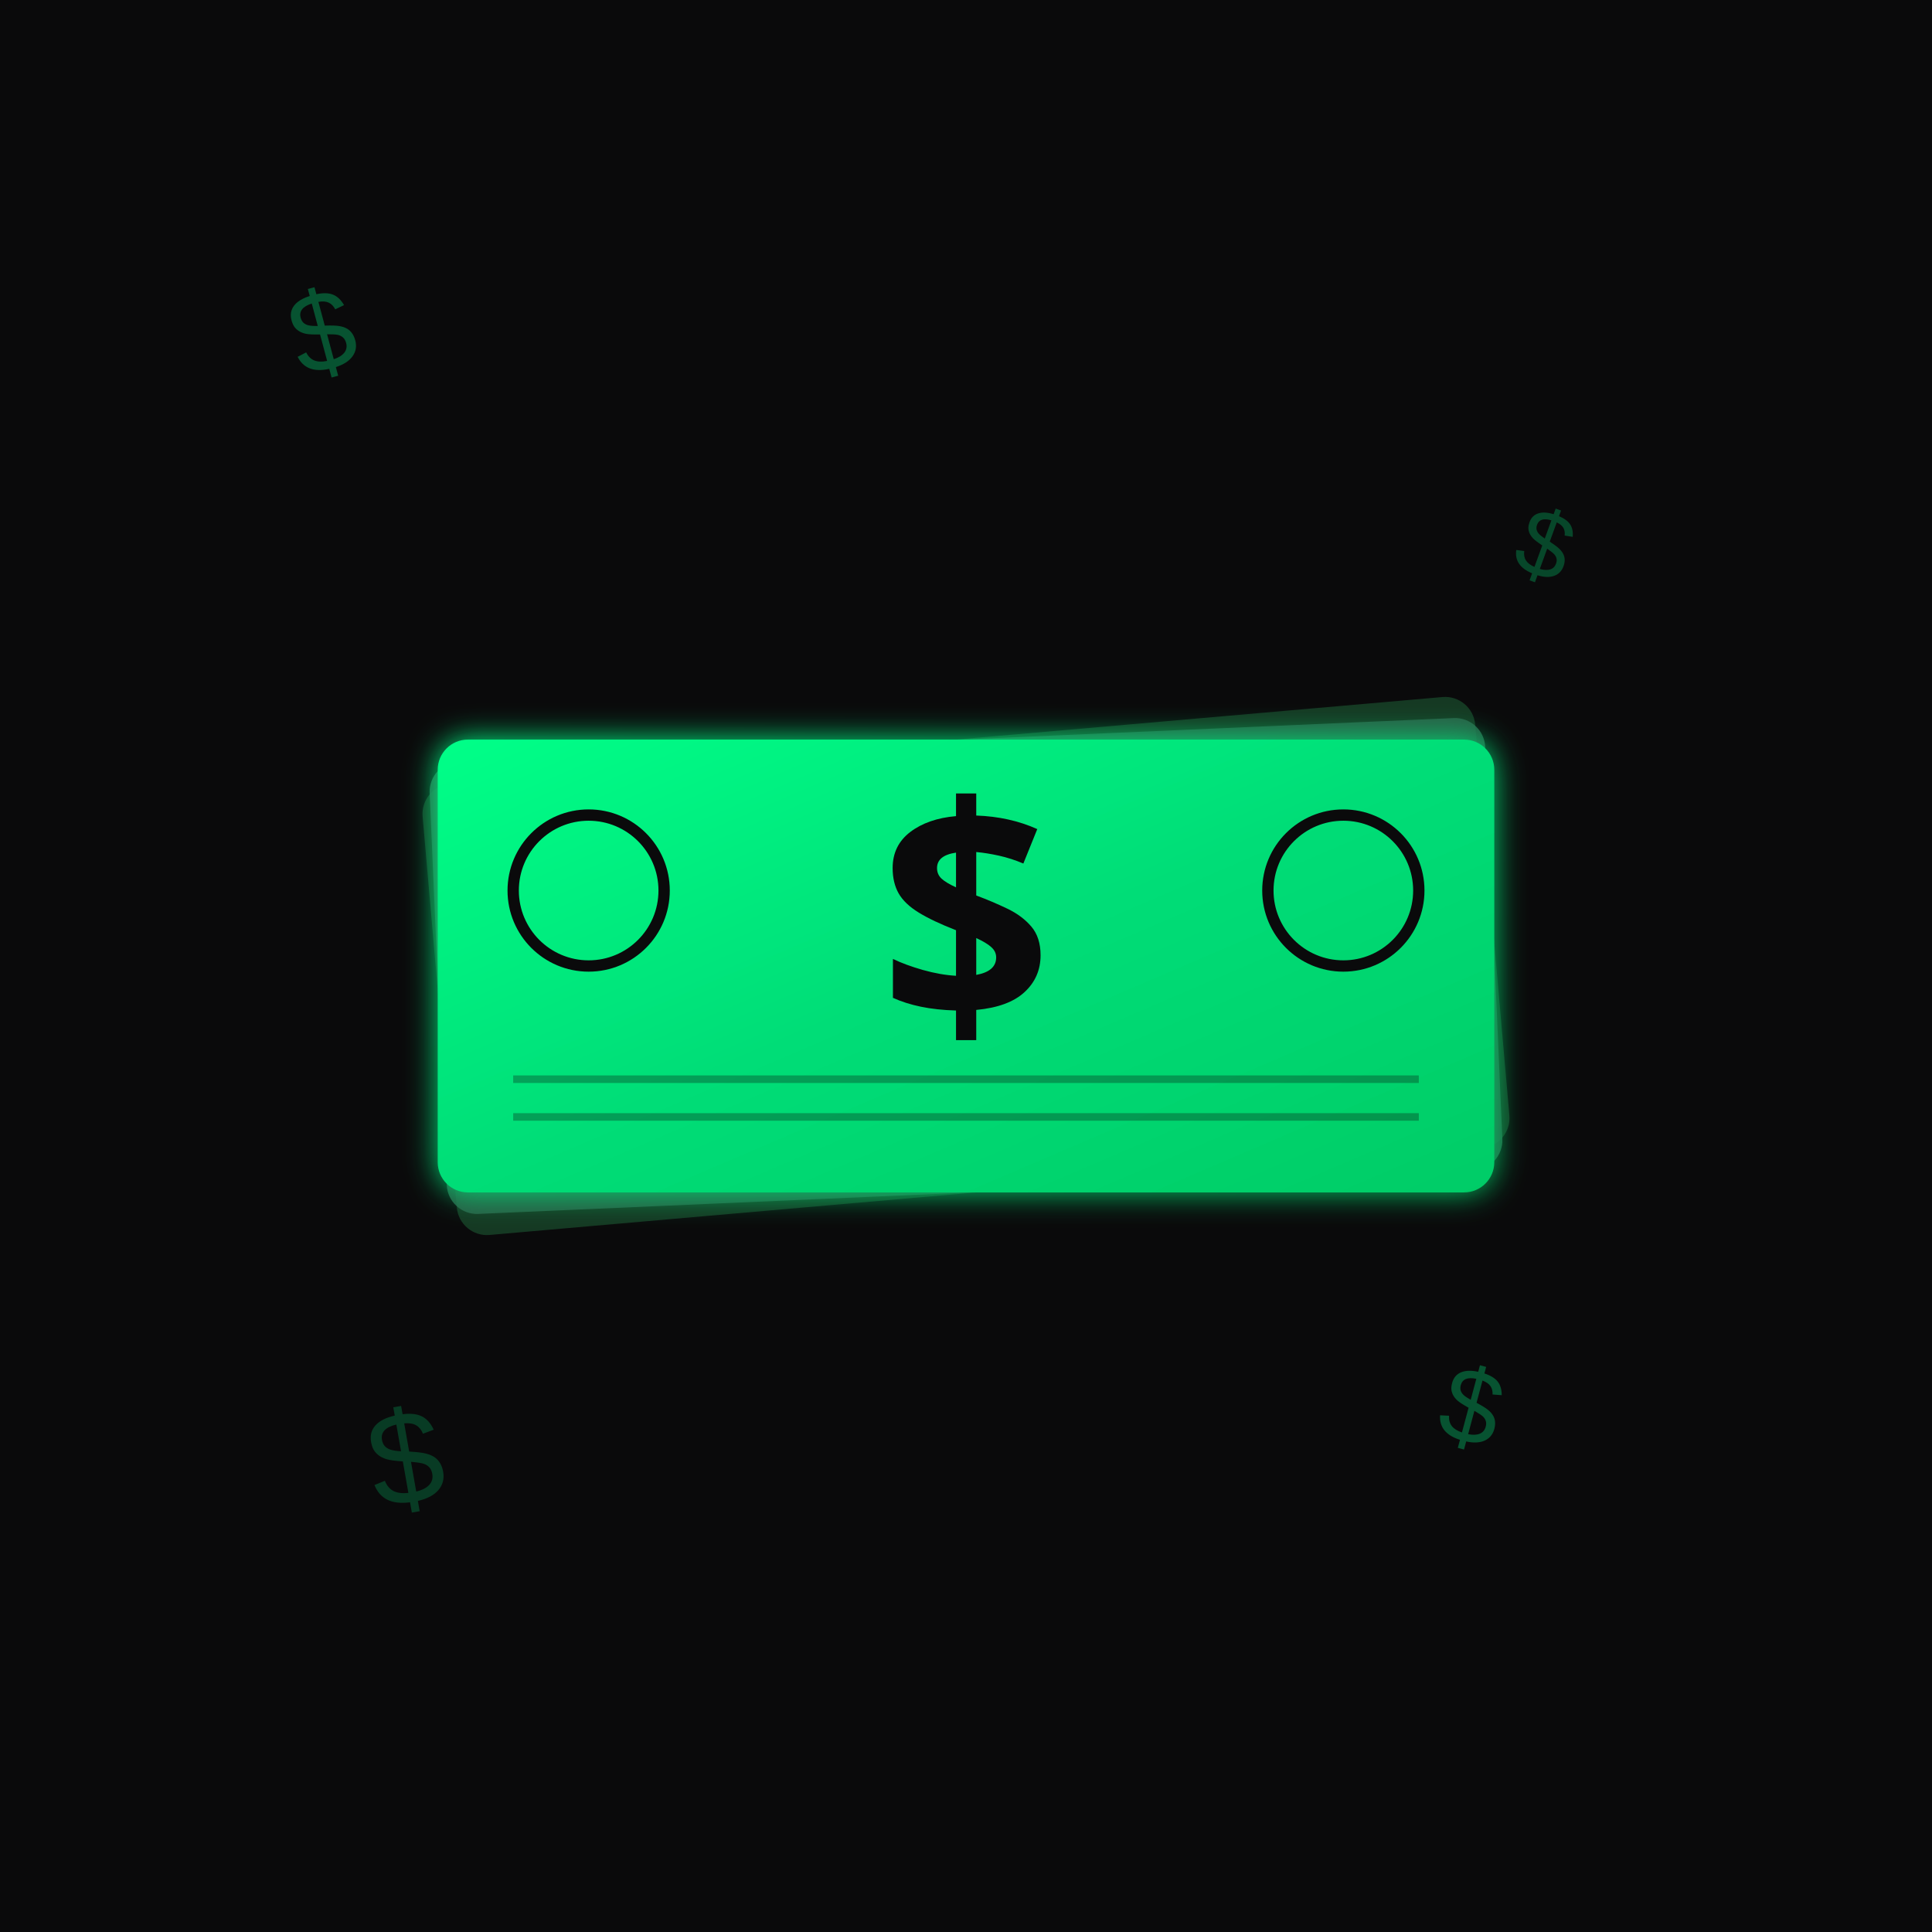
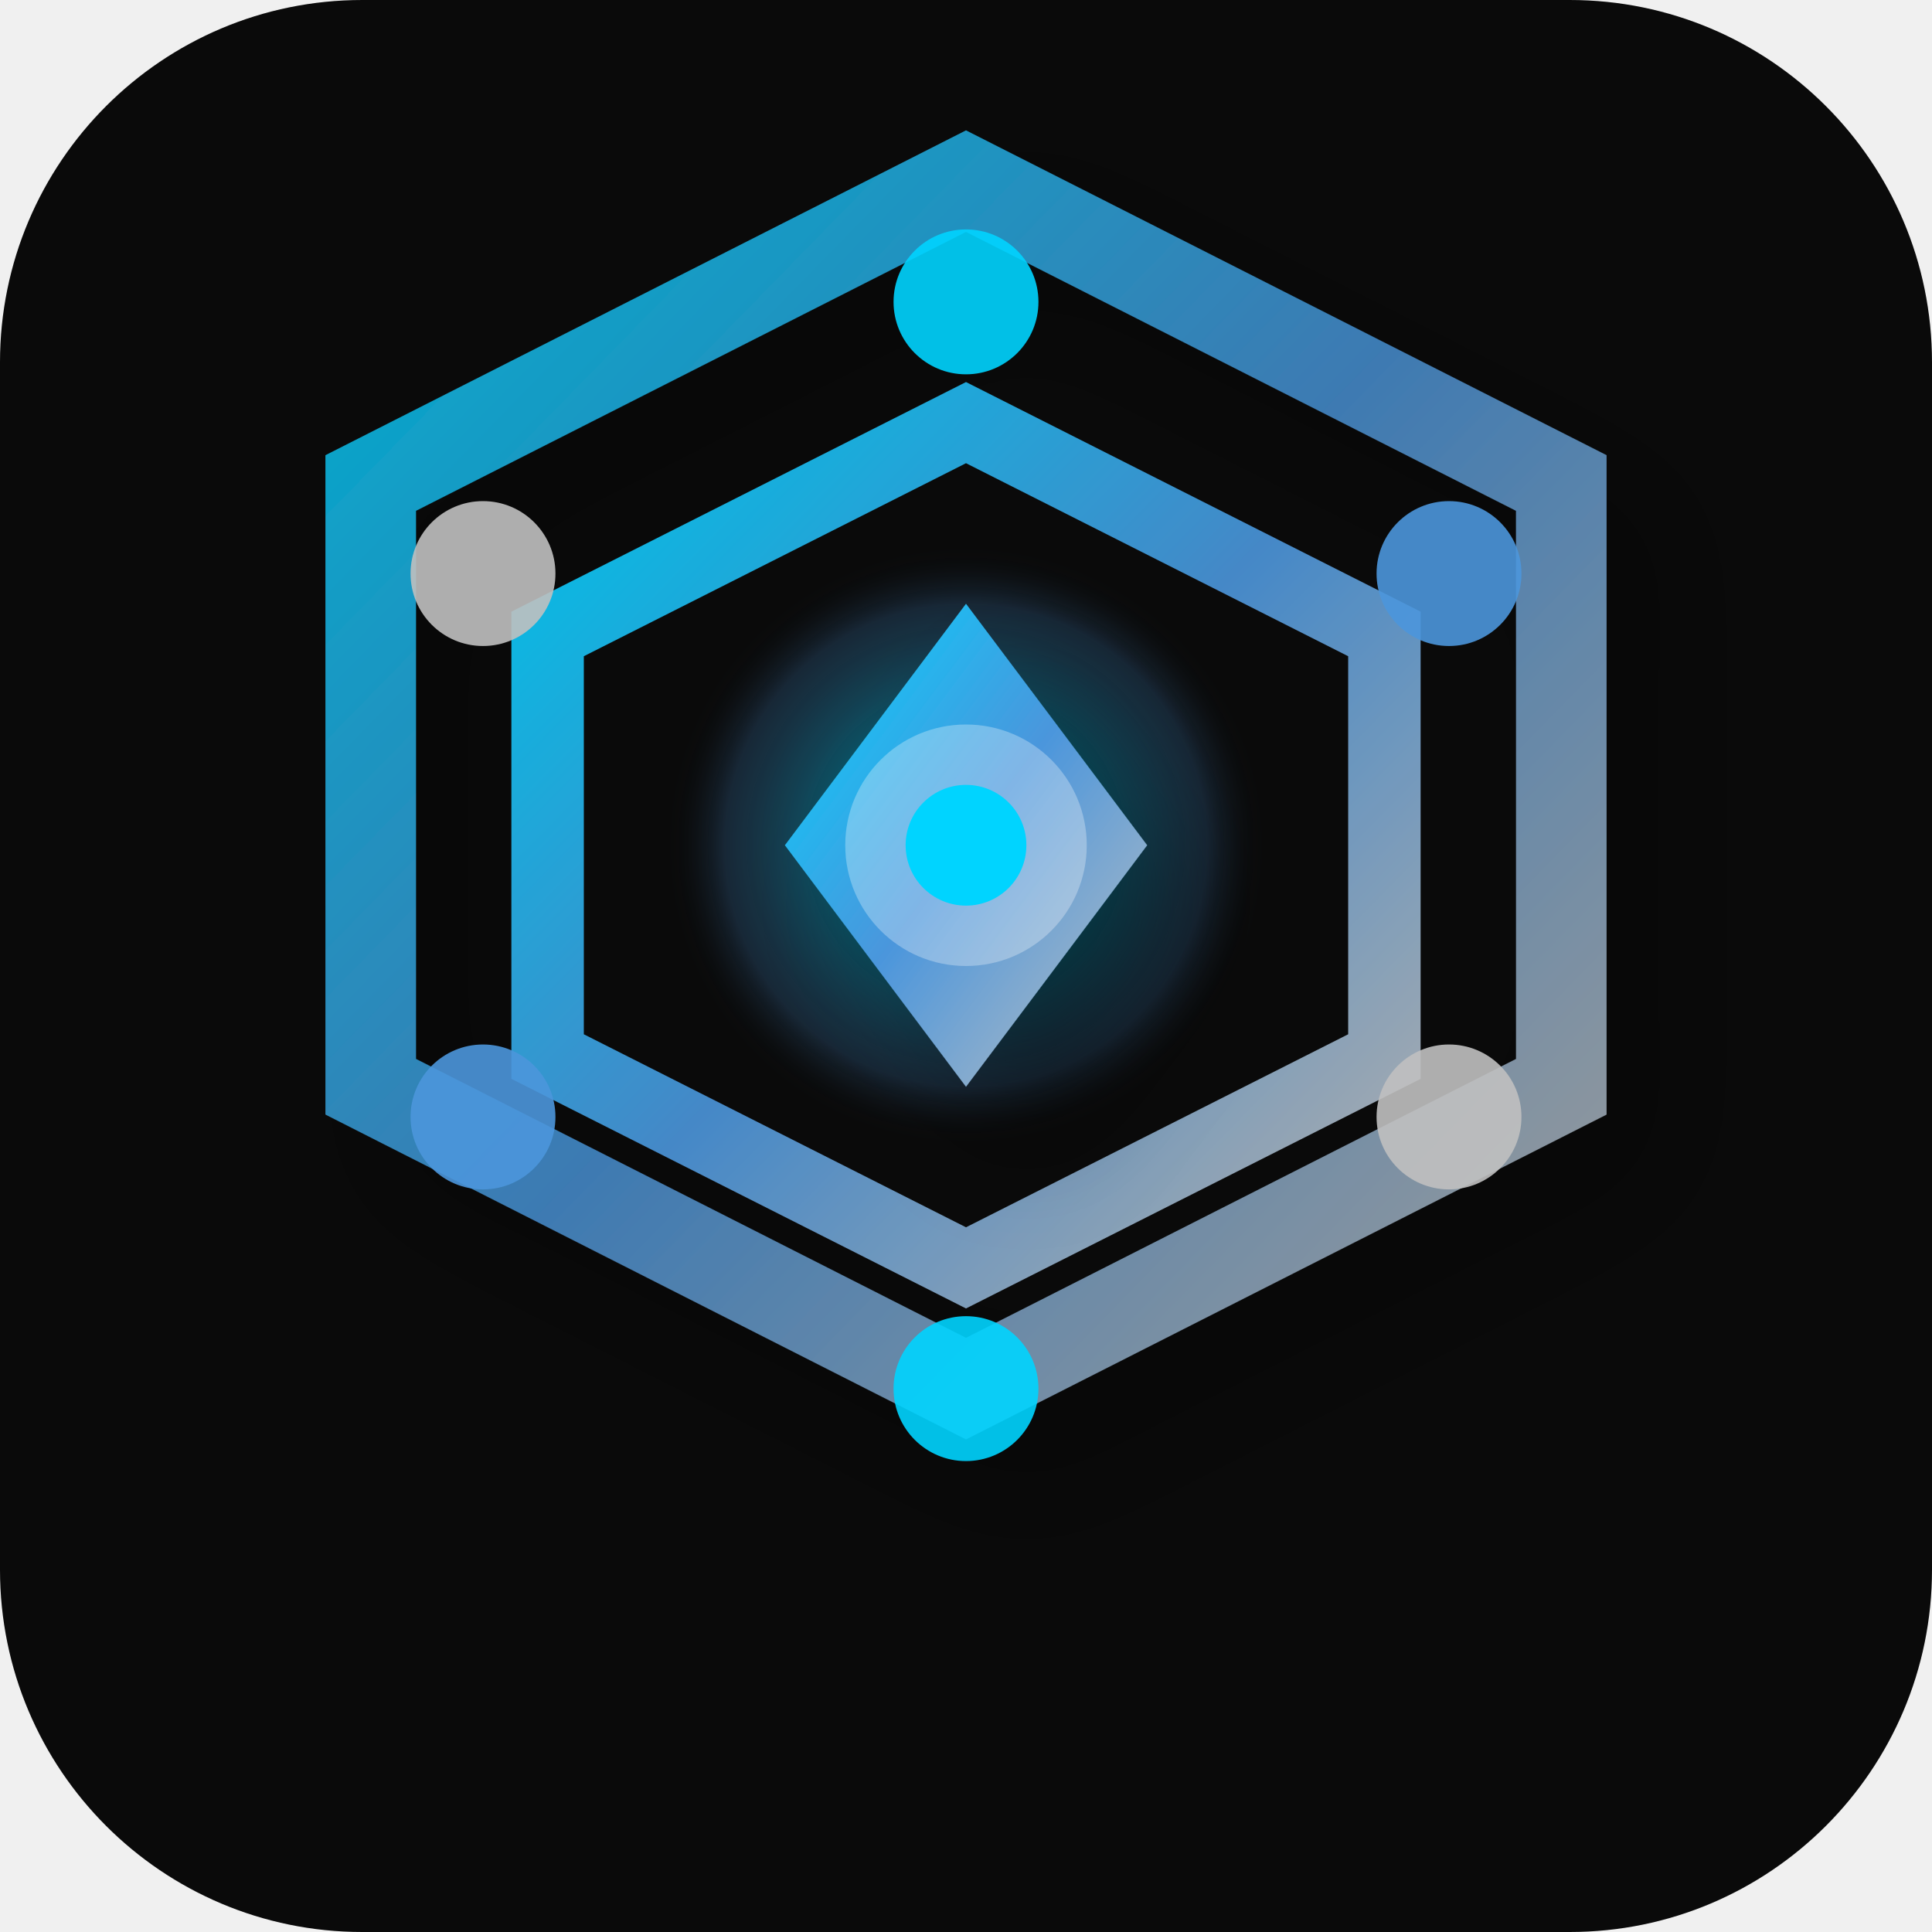
- <svg xmlns="http://www.w3.org/2000/svg" viewBox="0 0 512 512">
+ <svg xmlns="http://www.w3.org/2000/svg" viewBox="0 0 32 32">
  <defs>
-     <linearGradient id="moneyGreen" x1="0%" y1="0%" x2="100%" y2="100%">
-       <stop offset="0%" style="stop-color:#00FF88;stop-opacity:1" />
-       <stop offset="50%" style="stop-color:#00DD77;stop-opacity:1" />
-       <stop offset="100%" style="stop-color:#00CC66;stop-opacity:1" />
+     <linearGradient id="gradient" x1="0%" y1="0%" x2="100%" y2="100%">
+       <stop offset="0%" style="stop-color:#00d4ff;stop-opacity:1" />
+       <stop offset="50%" style="stop-color:#4B96DC;stop-opacity:1" />
+       <stop offset="100%" style="stop-color:#c0c0c0;stop-opacity:1" />
    </linearGradient>
-     <filter id="glow">
-       <feGaussianBlur stdDeviation="4" result="coloredBlur" />
+     <radialGradient id="glow" cx="50%" cy="50%" r="50%">
+       <stop offset="0%" style="stop-color:#ffffff;stop-opacity:0.9" />
+       <stop offset="40%" style="stop-color:#00d4ff;stop-opacity:0.6" />
+       <stop offset="80%" style="stop-color:#4B96DC;stop-opacity:0.3" />
+       <stop offset="100%" style="stop-color:#000000;stop-opacity:0" />
+     </radialGradient>
+     <filter id="shadow" x="-50%" y="-50%" width="200%" height="200%">
+       <feGaussianBlur in="SourceAlpha" stdDeviation="1" />
+       <feOffset dx="1" dy="1" result="offset" />
+       <feFlood flood-color="#000000" flood-opacity="0.4" />
+       <feComposite in2="offset" operator="in" />
      <feMerge>
-         <feMergeNode in="coloredBlur" />
+         <feMergeNode />
        <feMergeNode in="SourceGraphic" />
      </feMerge>
    </filter>
  </defs>
-   <rect width="512" height="512" fill="#0A0A0B" />
-   <g transform="translate(256, 256)">
-     <rect x="-140" y="-60" width="280" height="120" rx="8" fill="#1a4d2e" opacity="0.7" transform="rotate(-5)" />
-     <rect x="-140" y="-60" width="280" height="120" rx="8" fill="#2d6a4f" opacity="0.8" transform="rotate(-2.5)" />
-     <rect x="-140" y="-60" width="280" height="120" rx="8" fill="url(#moneyGreen)" filter="url(#glow)" />
-     <text x="0" y="15" font-family="Arial Black, sans-serif" font-size="80" font-weight="900" text-anchor="middle" fill="#0A0A0B">$</text>
-     <rect x="-120" y="-40" width="40" height="40" rx="20" fill="none" stroke="#0A0A0B" stroke-width="3" />
-     <rect x="80" y="-40" width="40" height="40" rx="20" fill="none" stroke="#0A0A0B" stroke-width="3" />
-     <line x1="-120" y1="30" x2="120" y2="30" stroke="#0A0A0B" stroke-width="2" opacity="0.3" />
-     <line x1="-120" y1="40" x2="120" y2="40" stroke="#0A0A0B" stroke-width="2" opacity="0.3" />
-   </g>
-   <text x="80" y="100" font-family="Arial, sans-serif" font-size="30" fill="#00FF88" opacity="0.3" transform="rotate(-15 80 100)">$</text>
-   <text x="400" y="150" font-family="Arial, sans-serif" font-size="25" fill="#00FF88" opacity="0.25" transform="rotate(20 400 150)">$</text>
-   <text x="100" y="400" font-family="Arial, sans-serif" font-size="35" fill="#00FF88" opacity="0.2" transform="rotate(-10 100 400)">$</text>
-   <text x="380" y="380" font-family="Arial, sans-serif" font-size="28" fill="#00FF88" opacity="0.3" transform="rotate(15 380 380)">$</text>
+   <rect width="32" height="32" rx="6" fill="#0a0a0a" />
+   <polygon points="16,3 25.86,8 25.86,18 16,23 6.14,18 6.14,8" fill="none" stroke="url(#gradient)" stroke-width="1.5" opacity="0.8" filter="url(#shadow)" />
+   <polygon points="16,7 22.93,10.5 22.93,17.5 16,21 9.07,17.5 9.07,10.5" fill="none" stroke="url(#gradient)" stroke-width="1.2" opacity="0.9" />
+   <circle cx="16" cy="14" r="5" fill="url(#glow)" opacity="0.7" />
+   <polygon points="16,10 19,14 16,18 13,14" fill="url(#gradient)" filter="url(#shadow)" />
+   <circle cx="16" cy="5" r="1.2" fill="#00d4ff" opacity="0.9" />
+   <circle cx="24" cy="9.5" r="1.2" fill="#4B96DC" opacity="0.9" />
+   <circle cx="24" cy="18.5" r="1.2" fill="#c0c0c0" opacity="0.9" />
+   <circle cx="16" cy="23" r="1.2" fill="#00d4ff" opacity="0.9" />
+   <circle cx="8" cy="18.5" r="1.2" fill="#4B96DC" opacity="0.9" />
+   <circle cx="8" cy="9.5" r="1.2" fill="#c0c0c0" opacity="0.9" />
+   <circle cx="16" cy="14" r="2" fill="#ffffff" opacity="0.3" />
+   <circle cx="16" cy="14" r="1" fill="#00d4ff" />
</svg>
